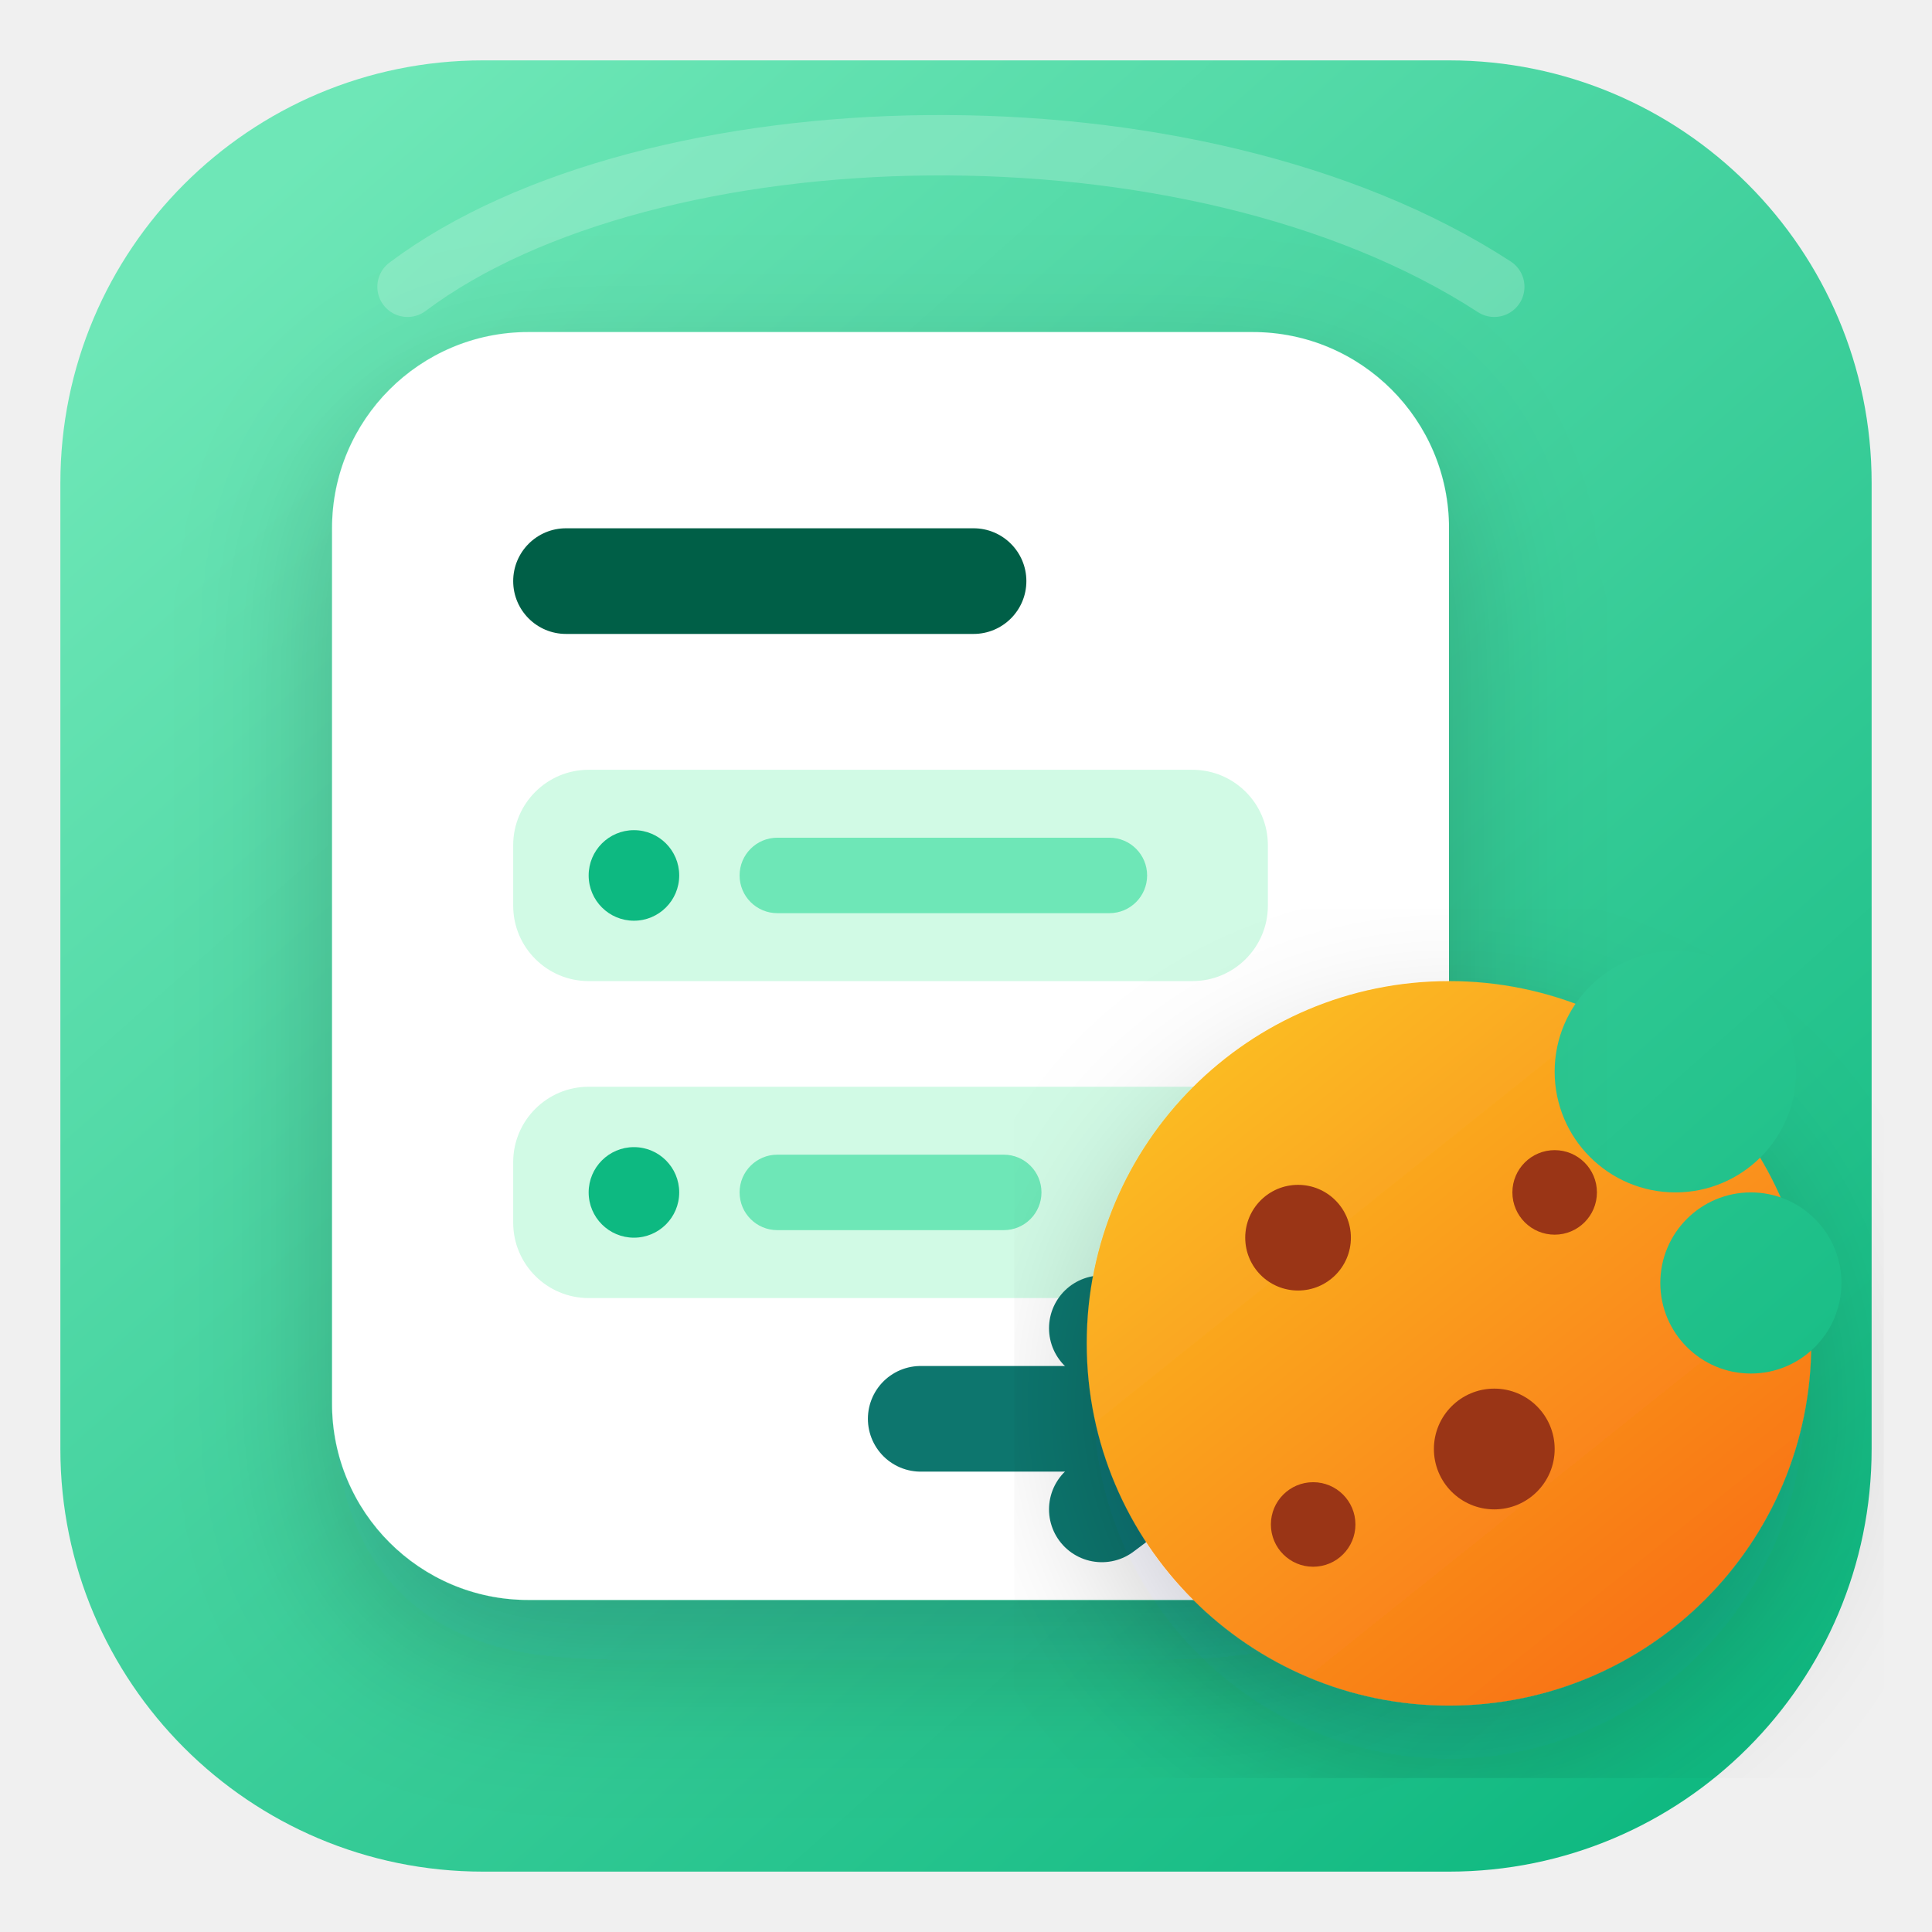
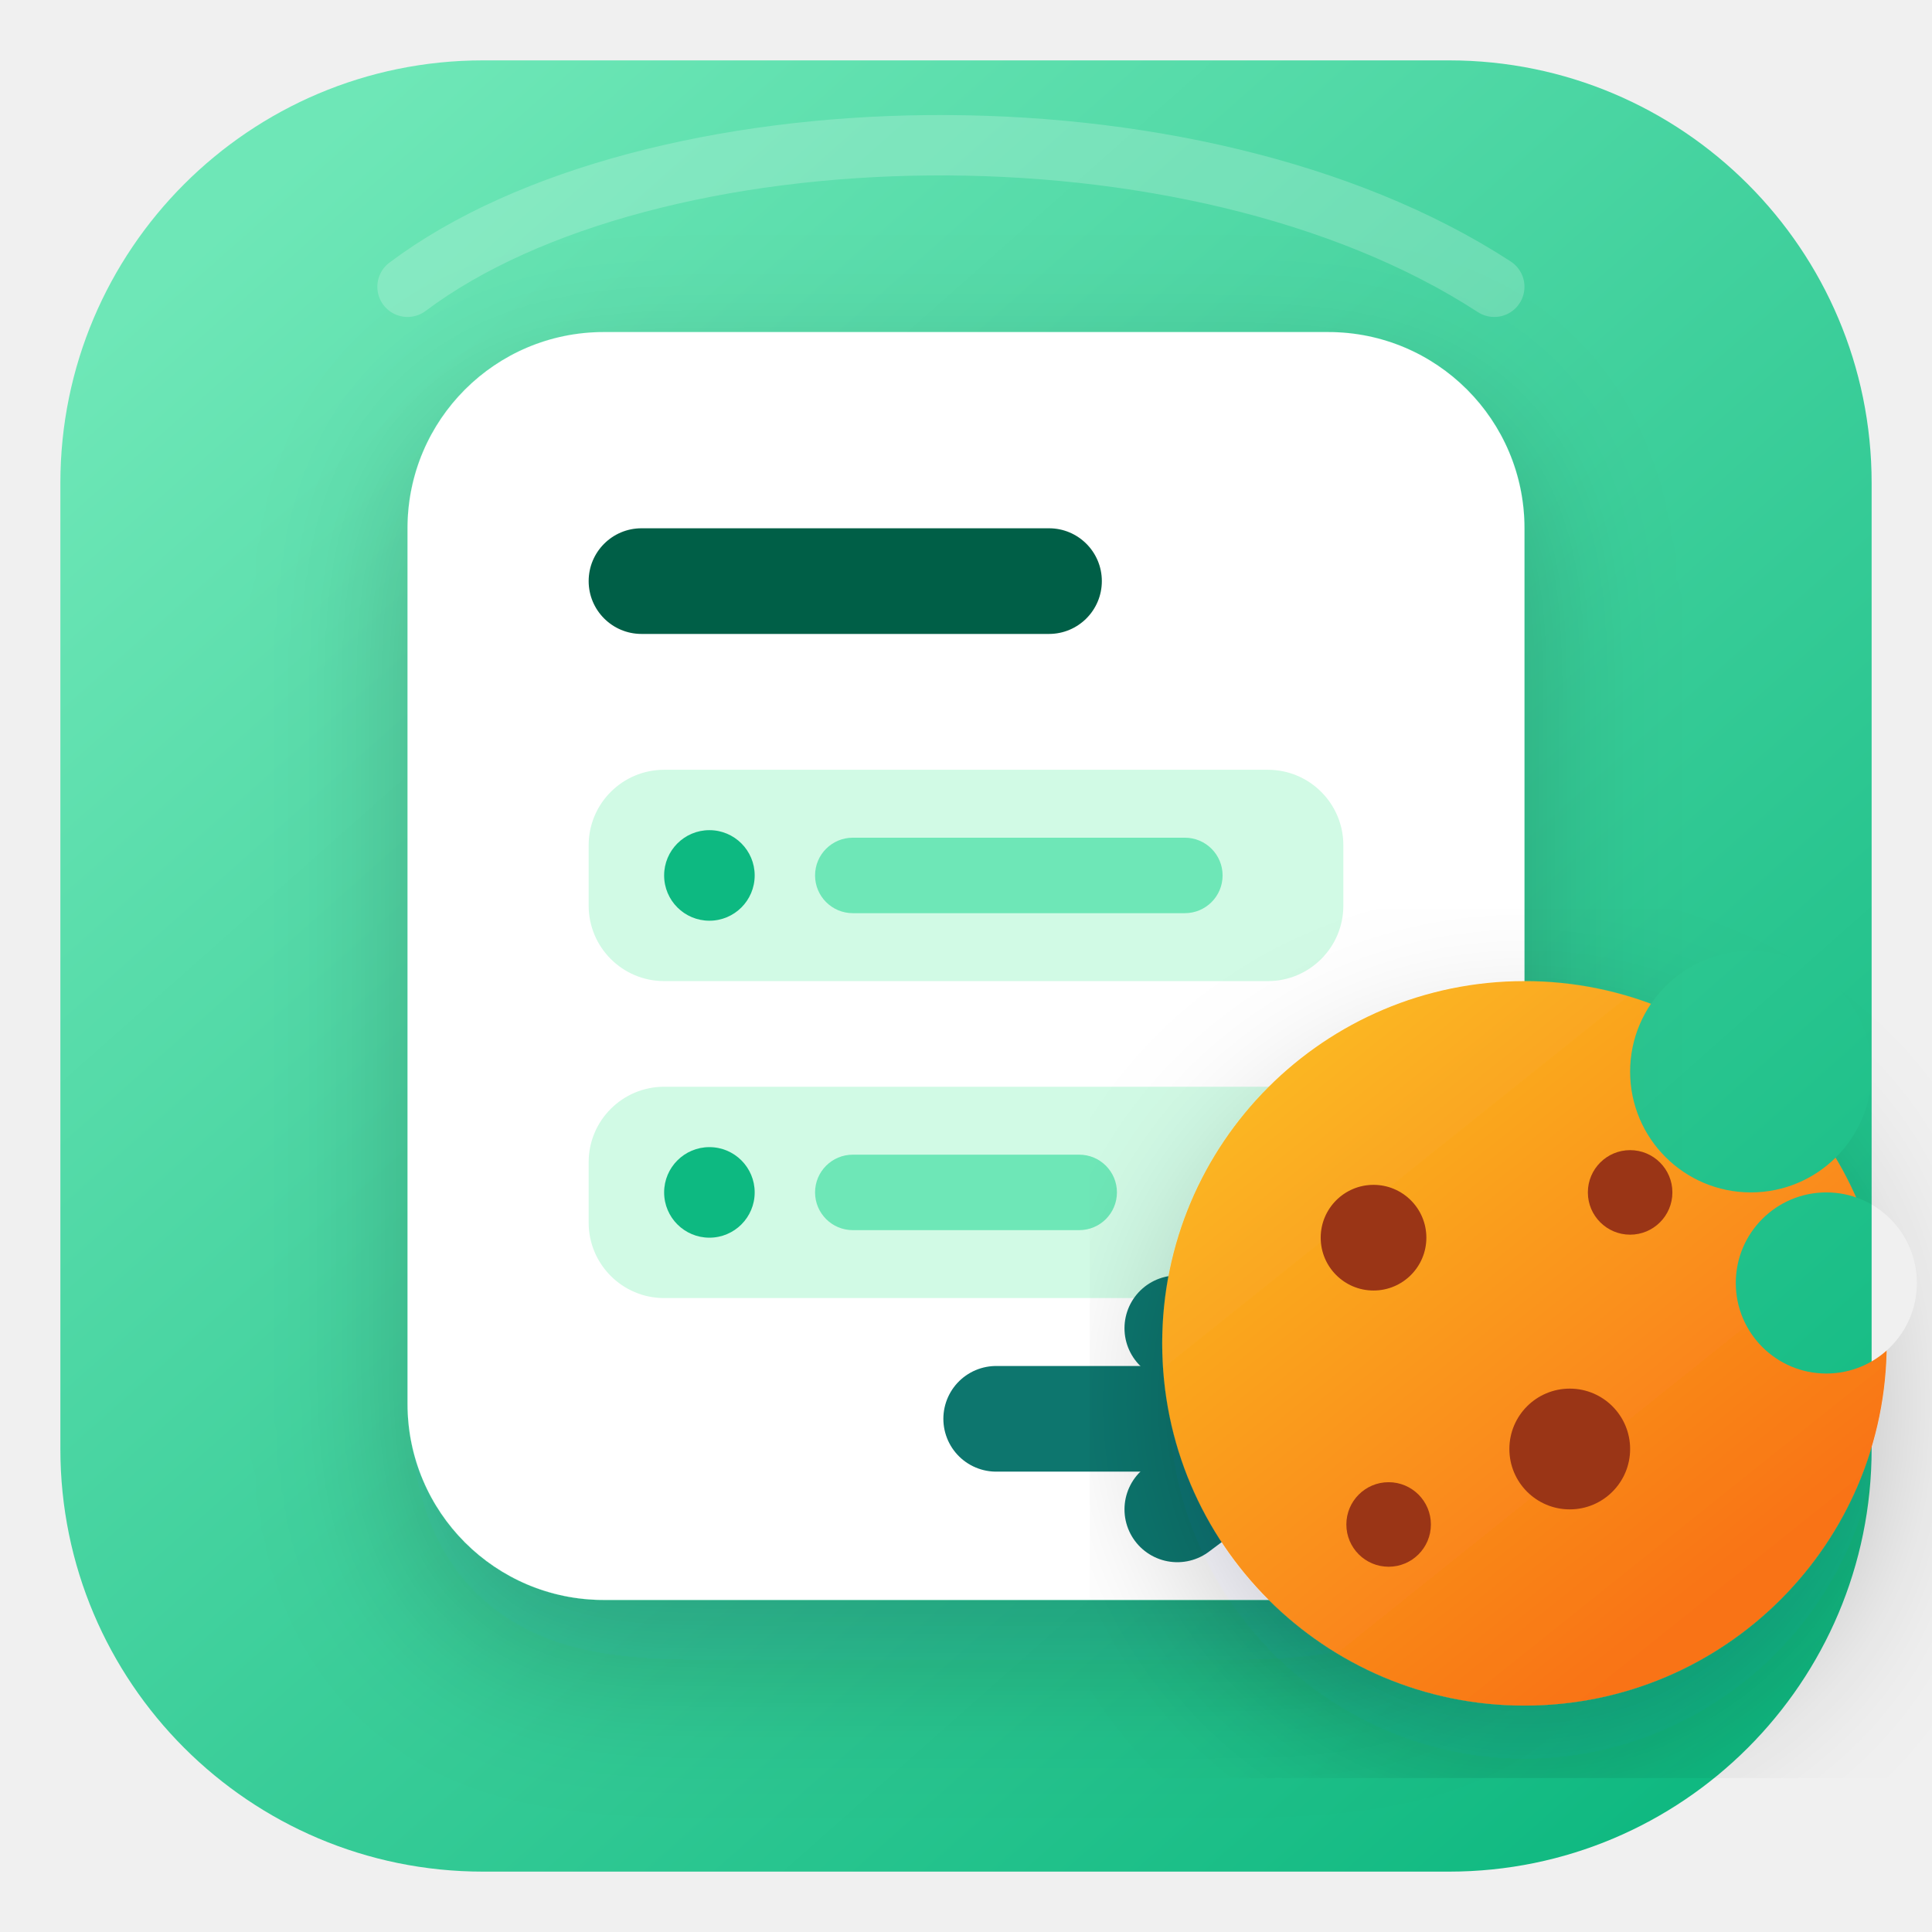
<svg xmlns="http://www.w3.org/2000/svg" viewBox="0 0 128 128" role="img" aria-labelledby="title desc">
  <defs>
    <linearGradient id="background" x1="18" y1="12" x2="112" y2="118" gradientUnits="userSpaceOnUse">
      <stop stop-color="#6EE7B7" />
      <stop offset="1" stop-color="#10B981" />
    </linearGradient>
    <linearGradient id="cookie" x1="79" y1="68" x2="111" y2="108" gradientUnits="userSpaceOnUse">
      <stop stop-color="#FBBF24" />
      <stop offset="1" stop-color="#F97316" />
    </linearGradient>
    <filter id="shadow" x="-20%" y="-20%" width="140%" height="140%">
      <feDropShadow dx="0" dy="4" stdDeviation="5" flood-color="#0F172A" flood-opacity=".2" />
    </filter>
    <mask id="cookie-bites">
      <rect width="128" height="128" fill="white" />
-       <circle cx="111" cy="71" r="8" fill="black" />
-       <circle cx="116" cy="85" r="6" fill="black" />
+       <circle cx="116" cy="71" r="8" fill="black" />
+       <circle cx="121" cy="85" r="6" fill="black" />
    </mask>
  </defs>
  <rect x="4" y="4" width="120" height="120" rx="28" fill="url(#background)" />
  <g filter="url(#shadow)">
-     <rect x="22" y="22" width="74" height="84" rx="13" fill="white" />
-     <rect x="34" y="35" width="34" height="7" rx="3.5" fill="#065F46" />
-     <rect x="34" y="51" width="50" height="14" rx="5" fill="#D1FAE5" />
-     <circle cx="42" cy="58" r="3" fill="#10B981" />
-     <rect x="49" y="55.5" width="27" height="5" rx="2.5" fill="#6EE7B7" />
-     <rect x="34" y="72" width="50" height="14" rx="5" fill="#D1FAE5" />
-     <circle cx="42" cy="79" r="3" fill="#10B981" />
-     <rect x="49" y="76.5" width="20" height="5" rx="2.5" fill="#6EE7B7" />
-     <path d="M61 94H77" fill="none" stroke="#0F766E" stroke-width="7" stroke-linecap="round" />
-     <path d="m73 88 8 6-8 6" fill="none" stroke="#0F766E" stroke-width="7" stroke-linecap="round" stroke-linejoin="round" />
+     <rect x="27" y="22" width="74" height="84" rx="13" fill="white" />
+     <rect x="39" y="35" width="34" height="7" rx="3.5" fill="#065F46" />
+     <rect x="39" y="51" width="50" height="14" rx="5" fill="#D1FAE5" />
+     <circle cx="47" cy="58" r="3" fill="#10B981" />
+     <rect x="54" y="55.5" width="27" height="5" rx="2.5" fill="#6EE7B7" />
+     <rect x="39" y="72" width="50" height="14" rx="5" fill="#D1FAE5" />
+     <circle cx="47" cy="79" r="3" fill="#10B981" />
+     <rect x="54" y="76.5" width="20" height="5" rx="2.5" fill="#6EE7B7" />
+     <path d="M66 94H82" fill="none" stroke="#0F766E" stroke-width="7" stroke-linecap="round" />
+     <path d="m78 88 8 6-8 6" fill="none" stroke="#0F766E" stroke-width="7" stroke-linecap="round" stroke-linejoin="round" />
  </g>
  <g mask="url(#cookie-bites)" filter="url(#shadow)">
-     <circle cx="96" cy="89" r="24" fill="url(#cookie)" />
-     <circle cx="86" cy="82" r="3.5" fill="#9A3412" />
-     <circle cx="99" cy="96" r="4" fill="#9A3412" />
-     <circle cx="87" cy="101" r="2.8" fill="#9A3412" />
-     <circle cx="103" cy="79" r="2.8" fill="#9A3412" />
+     <circle cx="101" cy="89" r="24" fill="url(#cookie)" />
+     <circle cx="91" cy="82" r="3.5" fill="#9A3412" />
+     <circle cx="104" cy="96" r="4" fill="#9A3412" />
+     <circle cx="92" cy="101" r="2.8" fill="#9A3412" />
+     <circle cx="108" cy="79" r="2.8" fill="#9A3412" />
  </g>
  <path d="M27 19c16-12 52-13 72 0" fill="none" stroke="white" stroke-opacity=".2" stroke-width="4" stroke-linecap="round" />
</svg>
